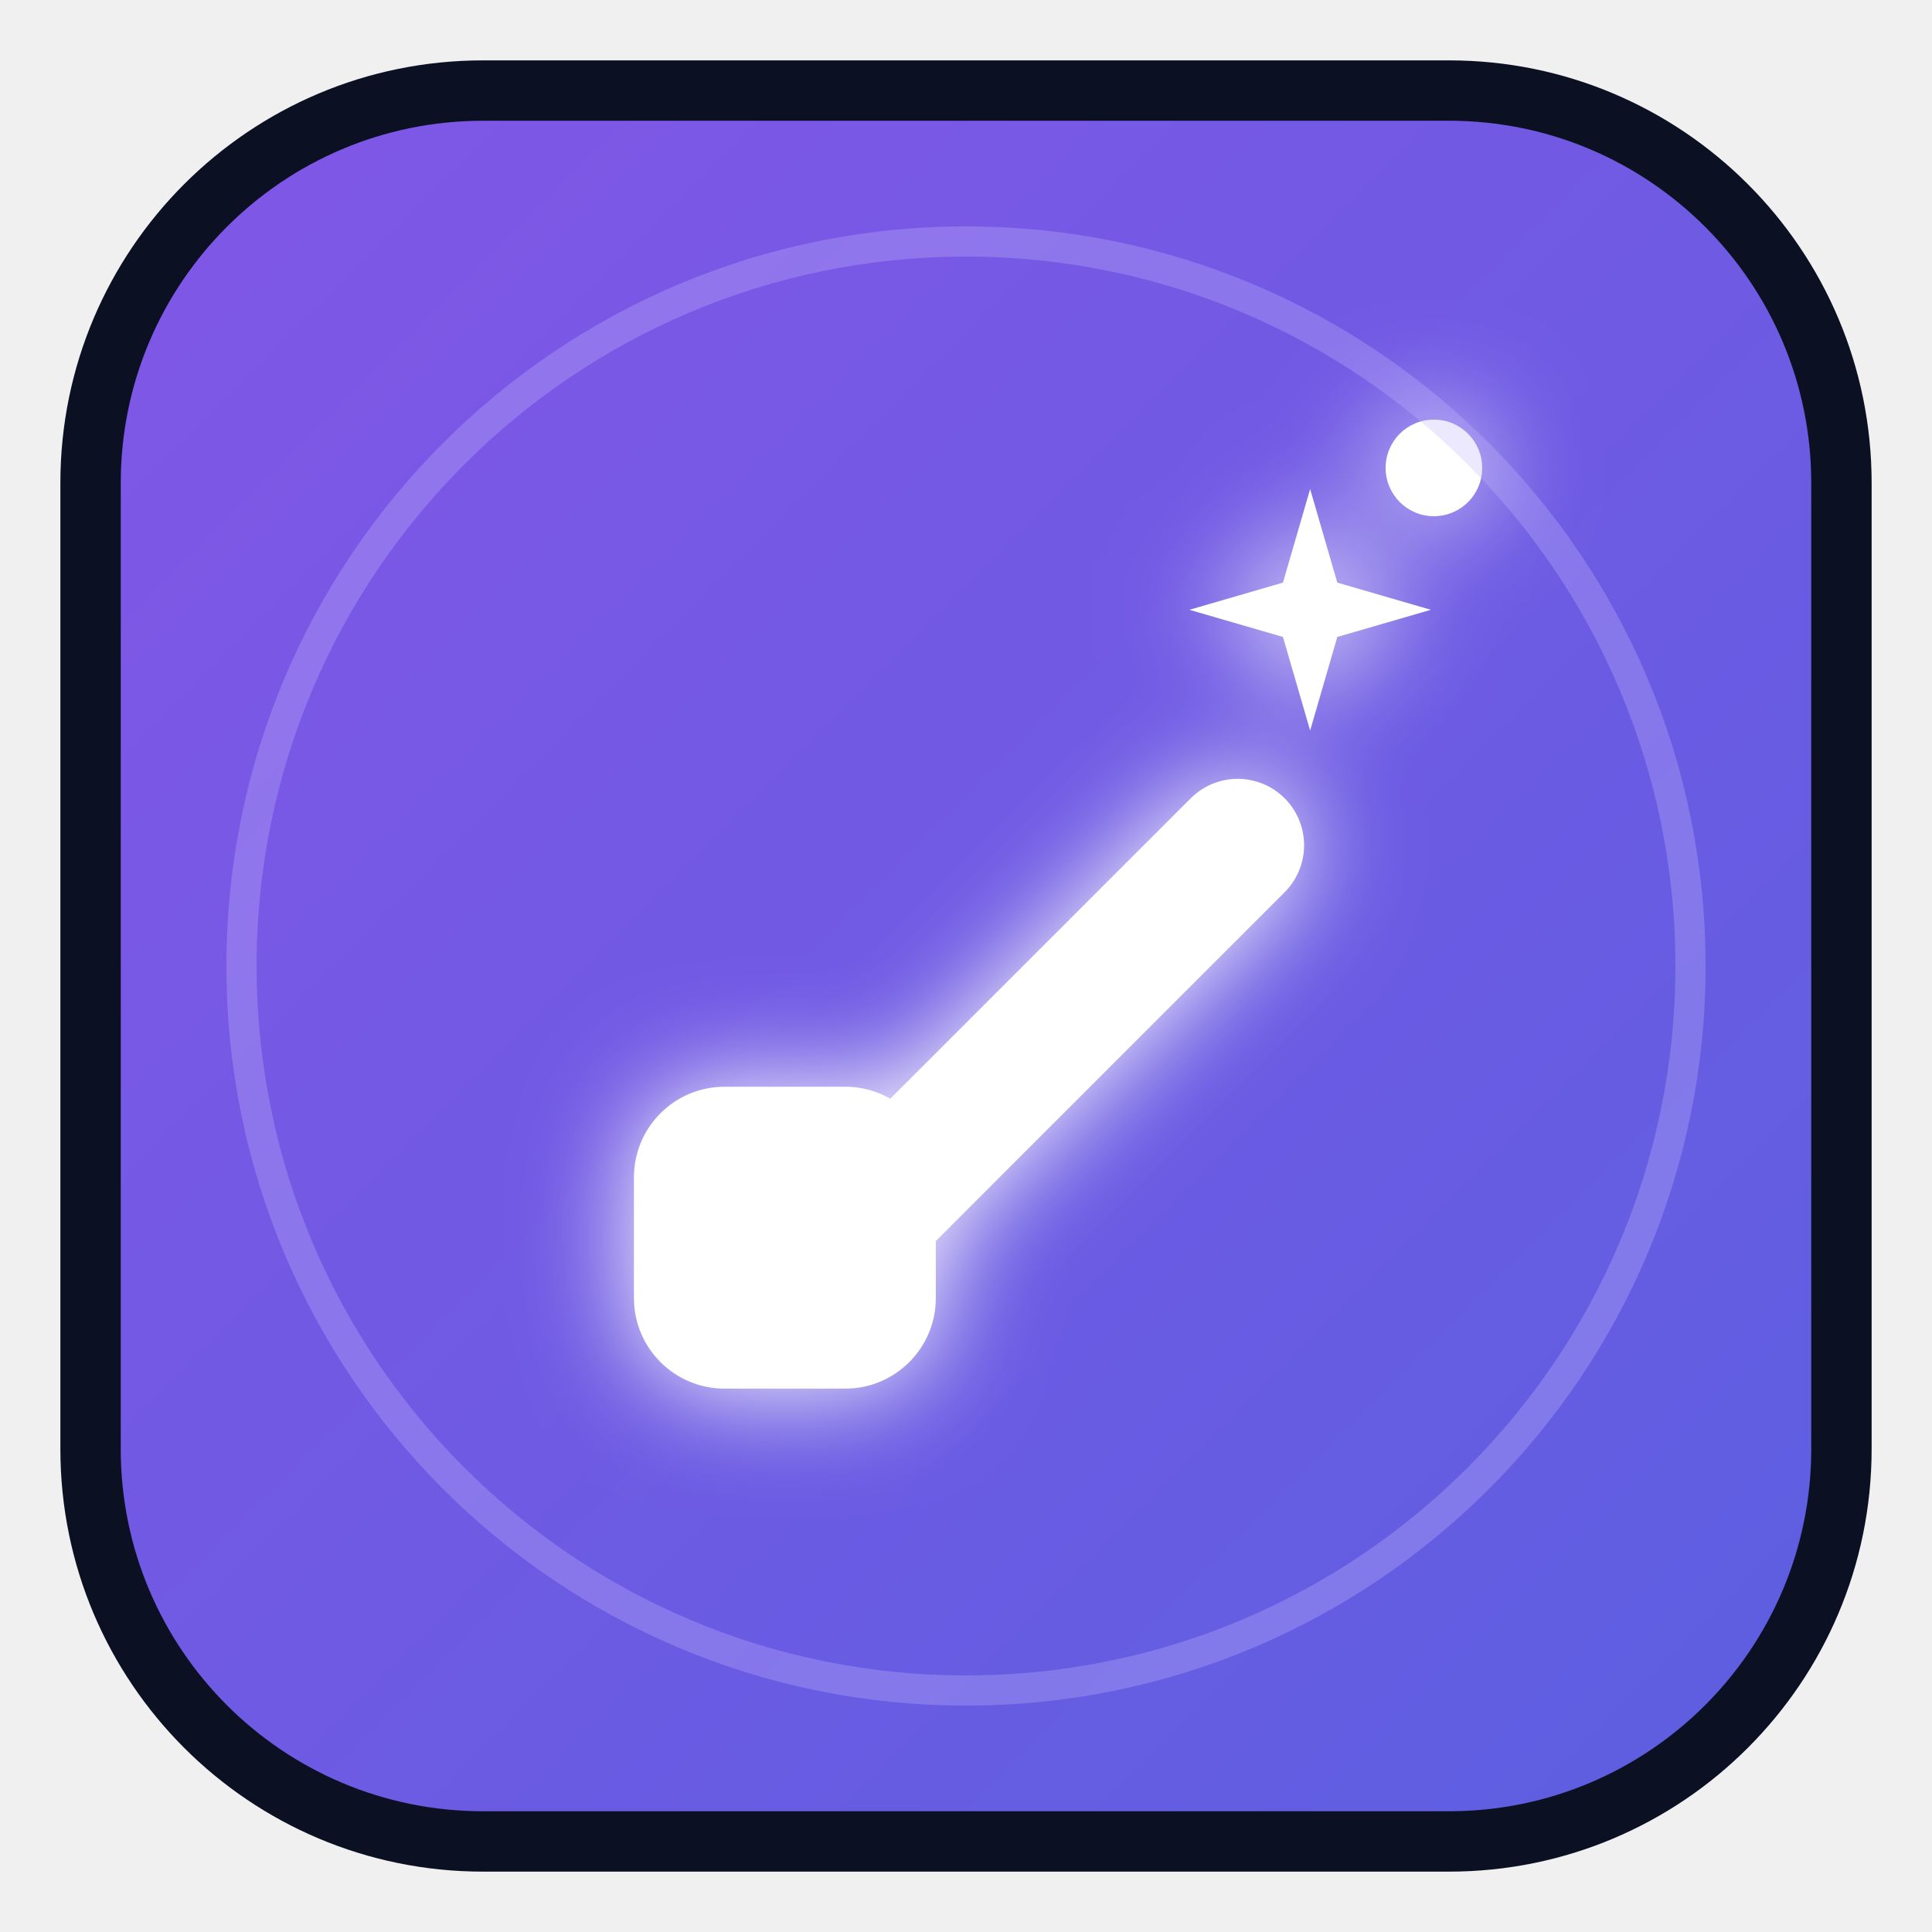
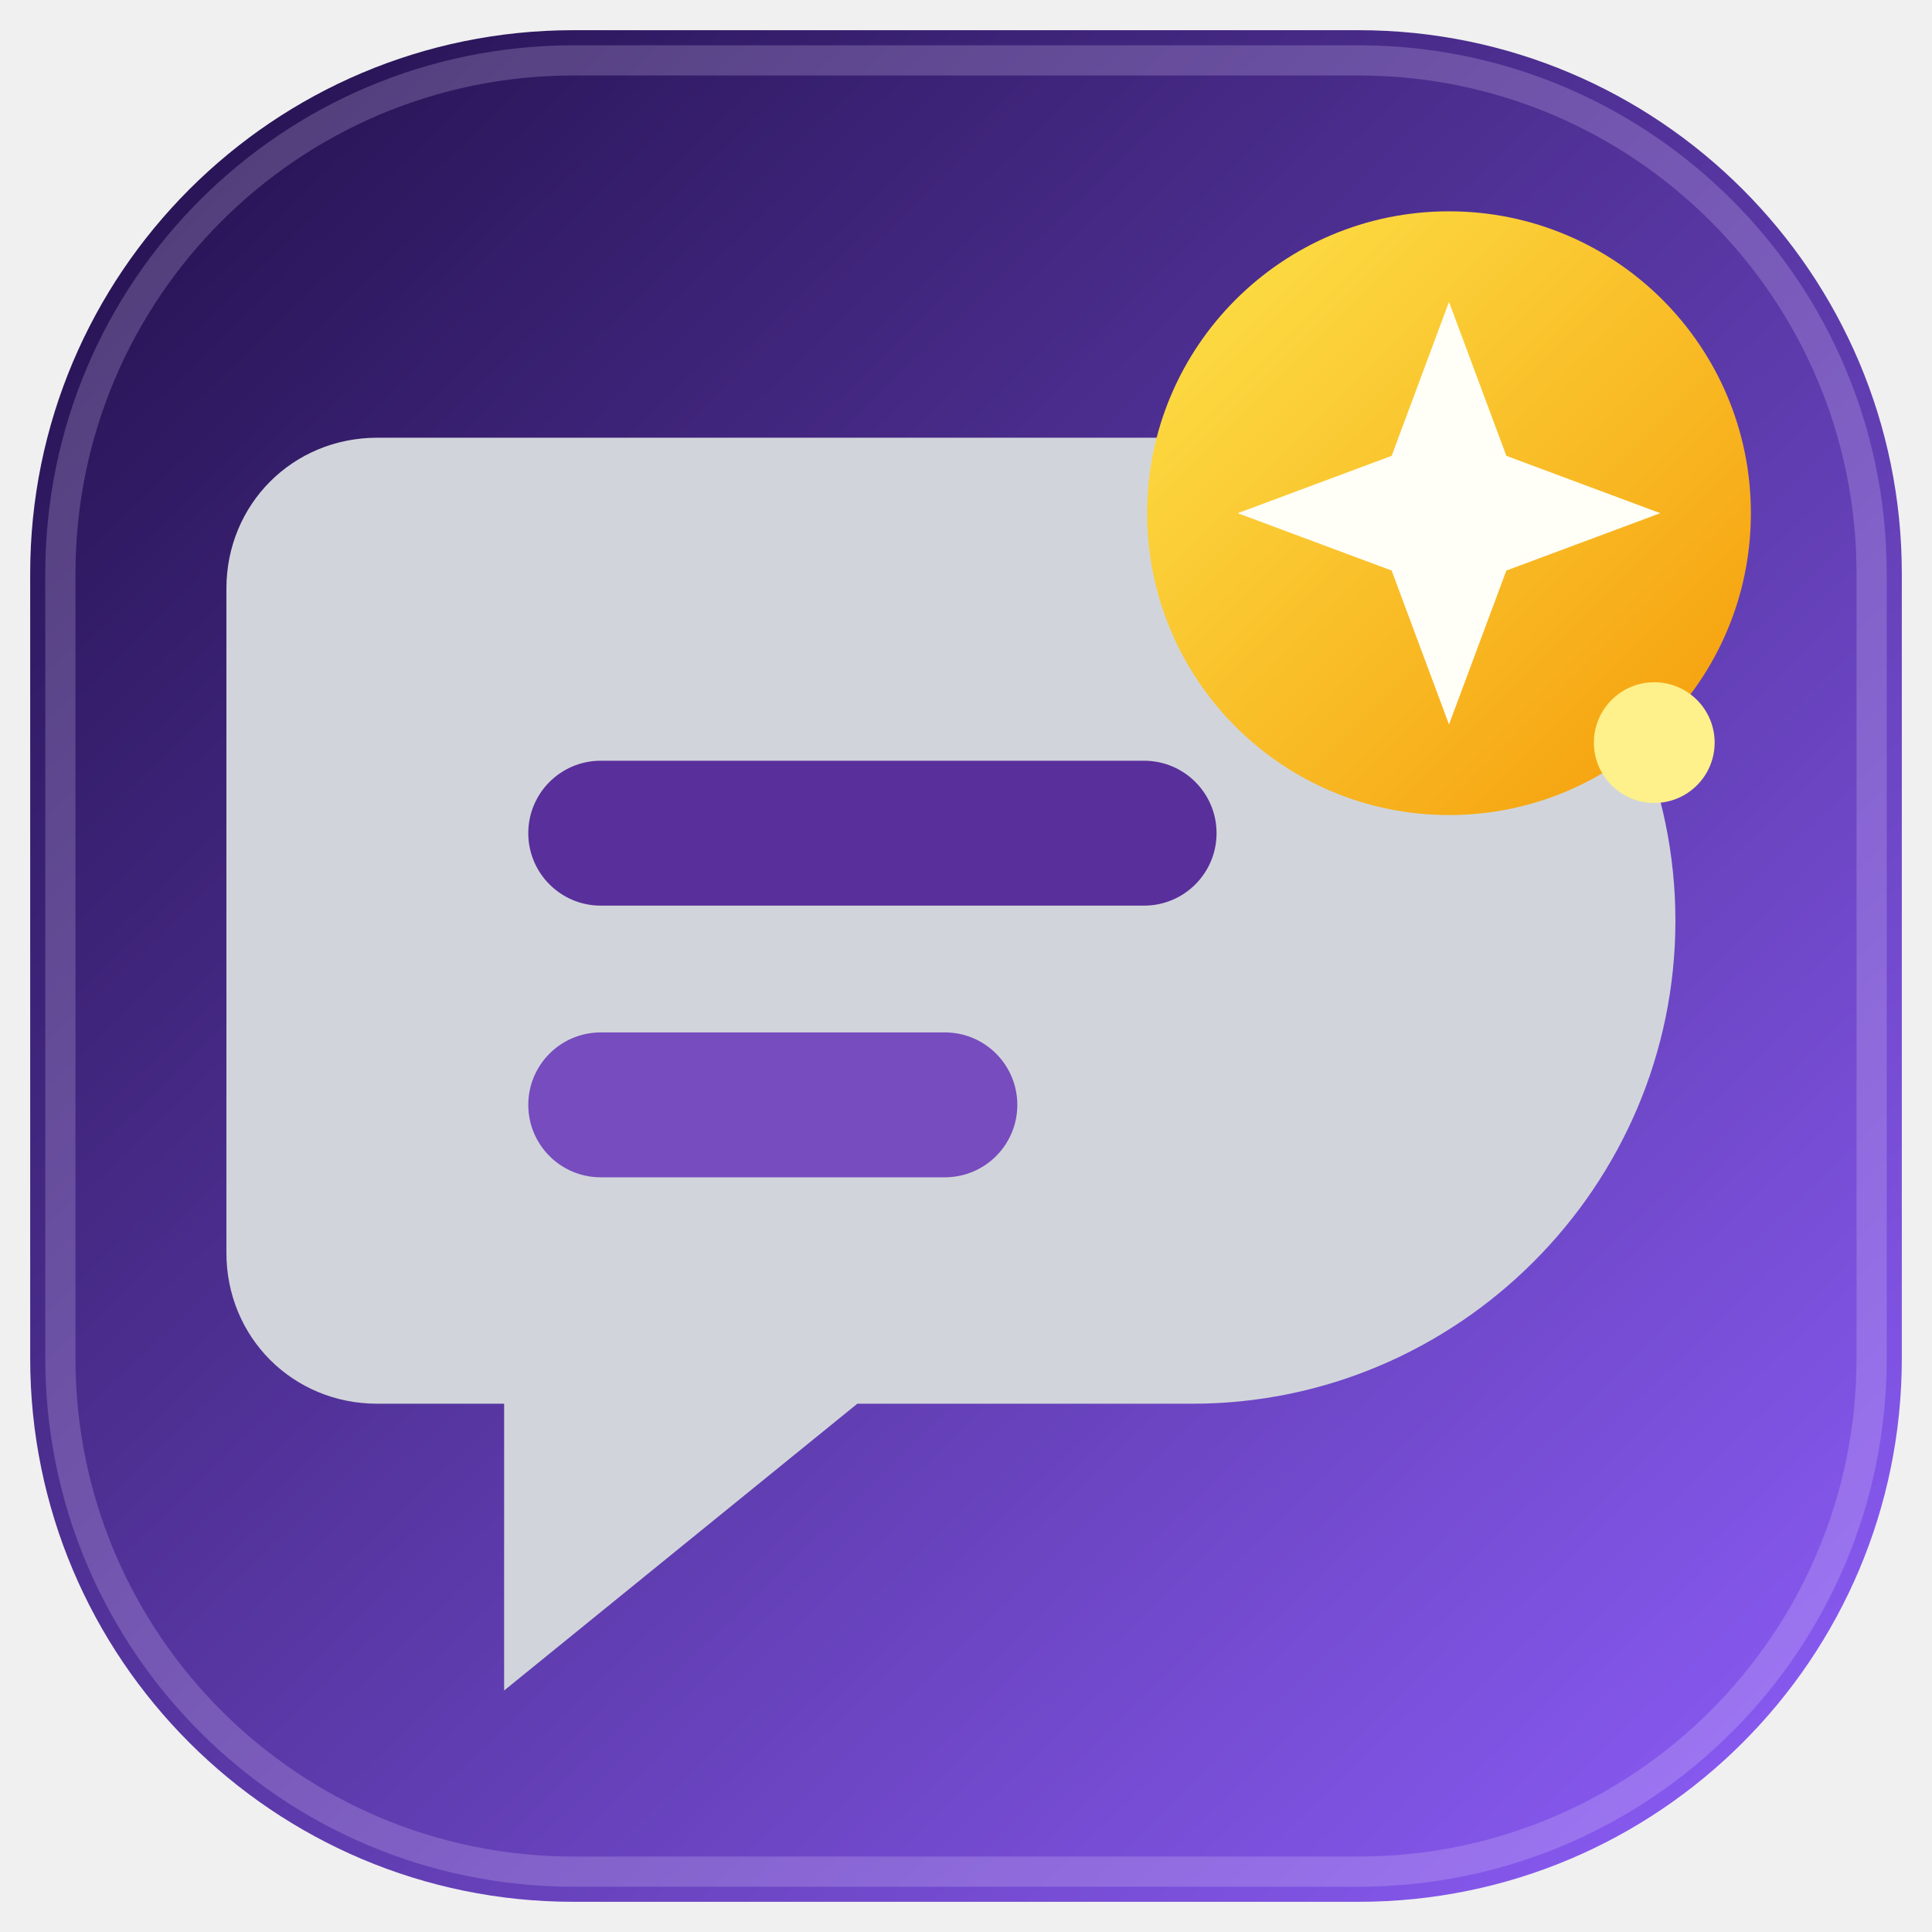
<svg xmlns="http://www.w3.org/2000/svg" viewBox="0 0 64 64" role="img" aria-label="AskBetter icon">
  <defs>
-     <linearGradient id="pfg" x1="0%" y1="0%" x2="100%" y2="100%">
-       <stop offset="0%" stop-color="#8b5cf6" />
-       <stop offset="100%" stop-color="#6366f1" />
+     <linearGradient id="bg" x1="4" y1="3" x2="60" y2="61" gradientUnits="userSpaceOnUse">
+       <stop offset="0" stop-color="#24114f" />
+       <stop offset="1" stop-color="#8b5cf6" />
    </linearGradient>
-     <filter id="glow" x="-80%" y="-80%" width="260%" height="260%">
-       <feGaussianBlur stdDeviation="1.8" result="blur" />
-       <feMerge>
-         <feMergeNode in="blur" />
-         <feMergeNode in="SourceGraphic" />
-       </feMerge>
-     </filter>
+     <linearGradient id="badge" x1="39" y1="8" x2="57" y2="26" gradientUnits="userSpaceOnUse">
+       <stop offset="0" stop-color="#fde047" />
+       <stop offset="1" stop-color="#f59e0b" />
+     </linearGradient>
  </defs>
-   <rect x="2" y="2" width="60" height="60" rx="14" fill="#0b1022" />
-   <rect x="4" y="4" width="56" height="56" rx="12" fill="url(#pfg)" opacity="0.92" />
-   <g filter="url(#glow)" transform-origin="32 32">
-     <animateTransform attributeName="transform" type="rotate" values="-3 32 32;3 32 32;-3 32 32" dur="2.8s" repeatCount="indefinite" />
-     <path d="M27 42l14-14" stroke="#ffffff" stroke-width="4.4" stroke-linecap="round" />
-     <rect x="21" y="36" width="10" height="10" rx="3" fill="#ffffff" />
-     <path d="M39.4 20.2l3.1 0.9 0.9 3.1 0.9-3.1 3.1-0.9-3.1-0.9-0.9-3.1-0.9 3.1z" fill="#ffffff" />
-     <circle cx="47.5" cy="15.5" r="1.6" fill="#ffffff">
-       <animate attributeName="opacity" values="0.2;1;0.2" dur="1.8s" repeatCount="indefinite" />
-     </circle>
-   </g>
-   <g opacity="0.9">
-     <circle cx="32" cy="32" r="24" fill="none" stroke="#c4b5fd" stroke-opacity="0.35">
-       <animate attributeName="r" values="20;25;20" dur="2.2s" repeatCount="indefinite" />
-       <animate attributeName="stroke-opacity" values="0.18;0.45;0.18" dur="2.2s" repeatCount="indefinite" />
-     </circle>
-   </g>
+   <rect x="1" y="1" width="62" height="62" rx="18" fill="url(#bg)" />
+   <rect x="2" y="2" width="60" height="60" rx="17" fill="none" stroke="#e9d5ff" stroke-opacity="0.22" />
+   <path d="M12.5 14.5h27c8.8 0 16 7.2 16 16s-7.2 16-16 16H28.4L16.7 56v-9.5h-4.2c-2.8 0-5-2.2-5-5v-22c0-2.8 2.2-5 5-5z" fill="#d1d5db" />
+   <rect x="17.5" y="25.2" width="22.8" height="4.8" rx="2.4" fill="#4c1d95" opacity="0.9" />
+   <rect x="17.5" y="34.2" width="16.2" height="4.8" rx="2.4" fill="#5b21b6" opacity="0.76" />
+   <circle cx="48" cy="17" r="10" fill="url(#badge)" />
+   <path d="M48 10l1.9 5.1 5.1 1.9-5.1 1.9-1.9 5.1-1.9-5.1-5.1-1.9 5.1-1.9z" fill="#fffef7" />
+   <circle cx="54.8" cy="24.6" r="2" fill="#fef08a" />
</svg>
